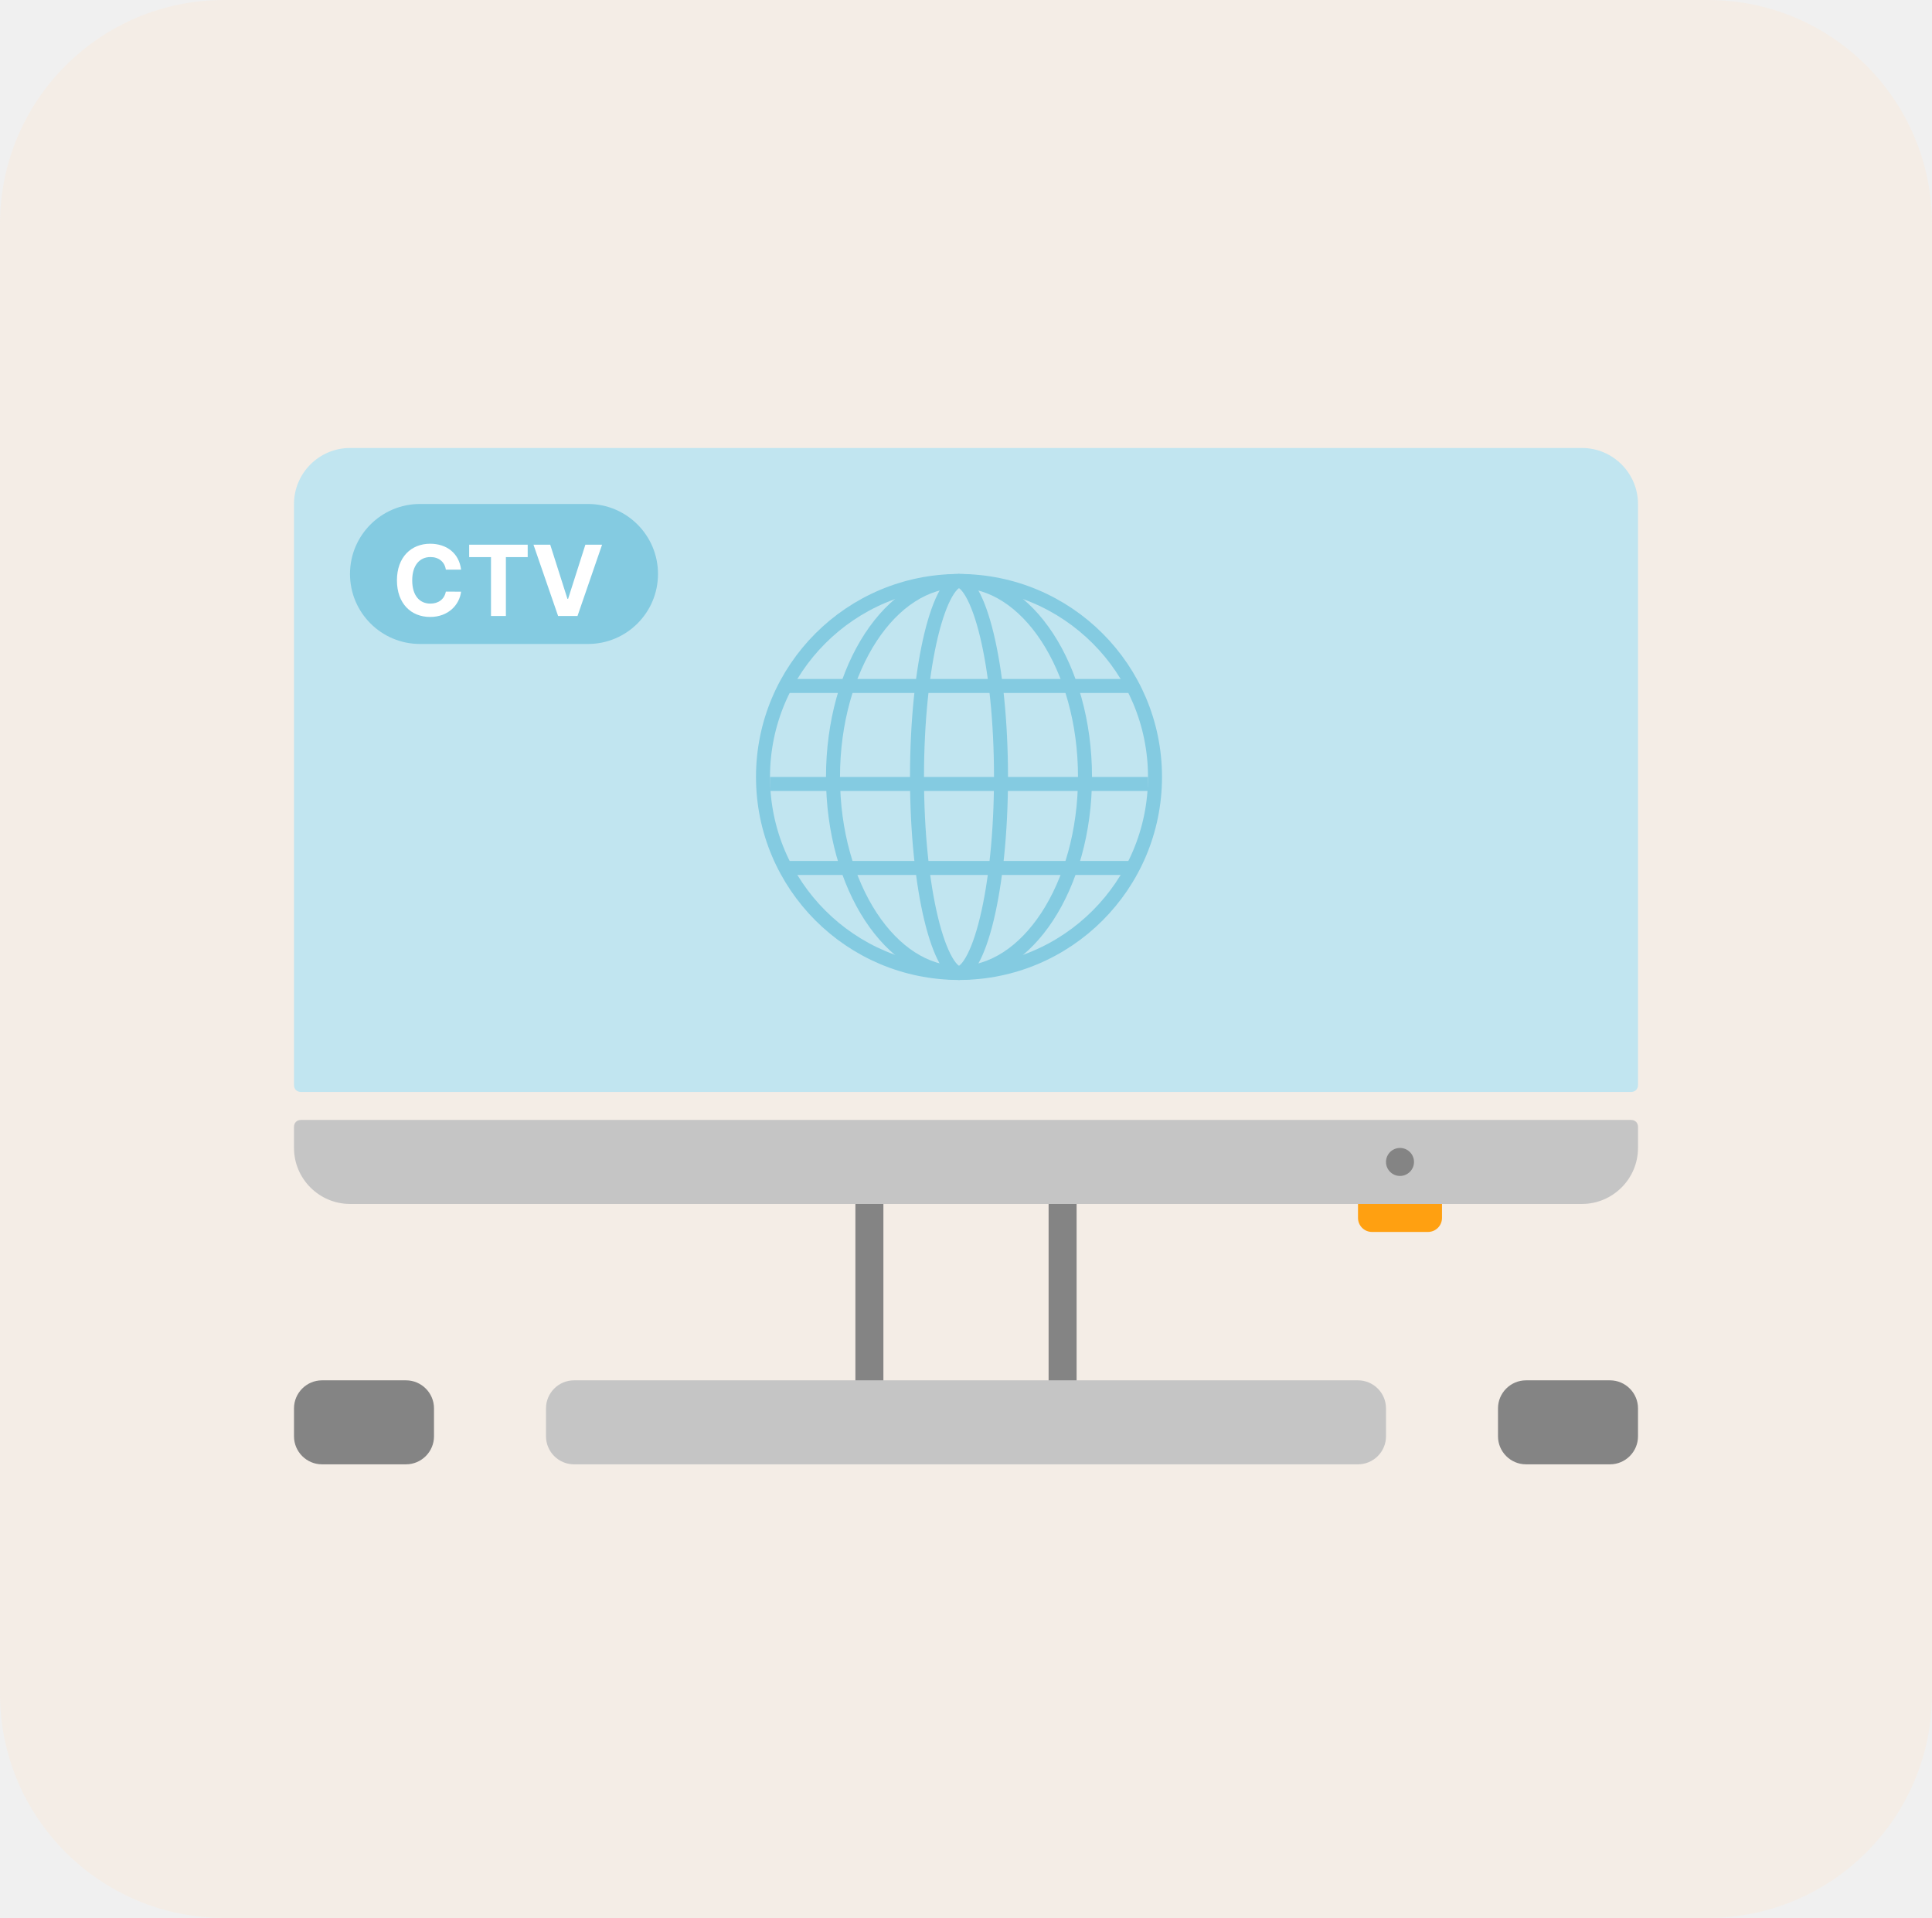
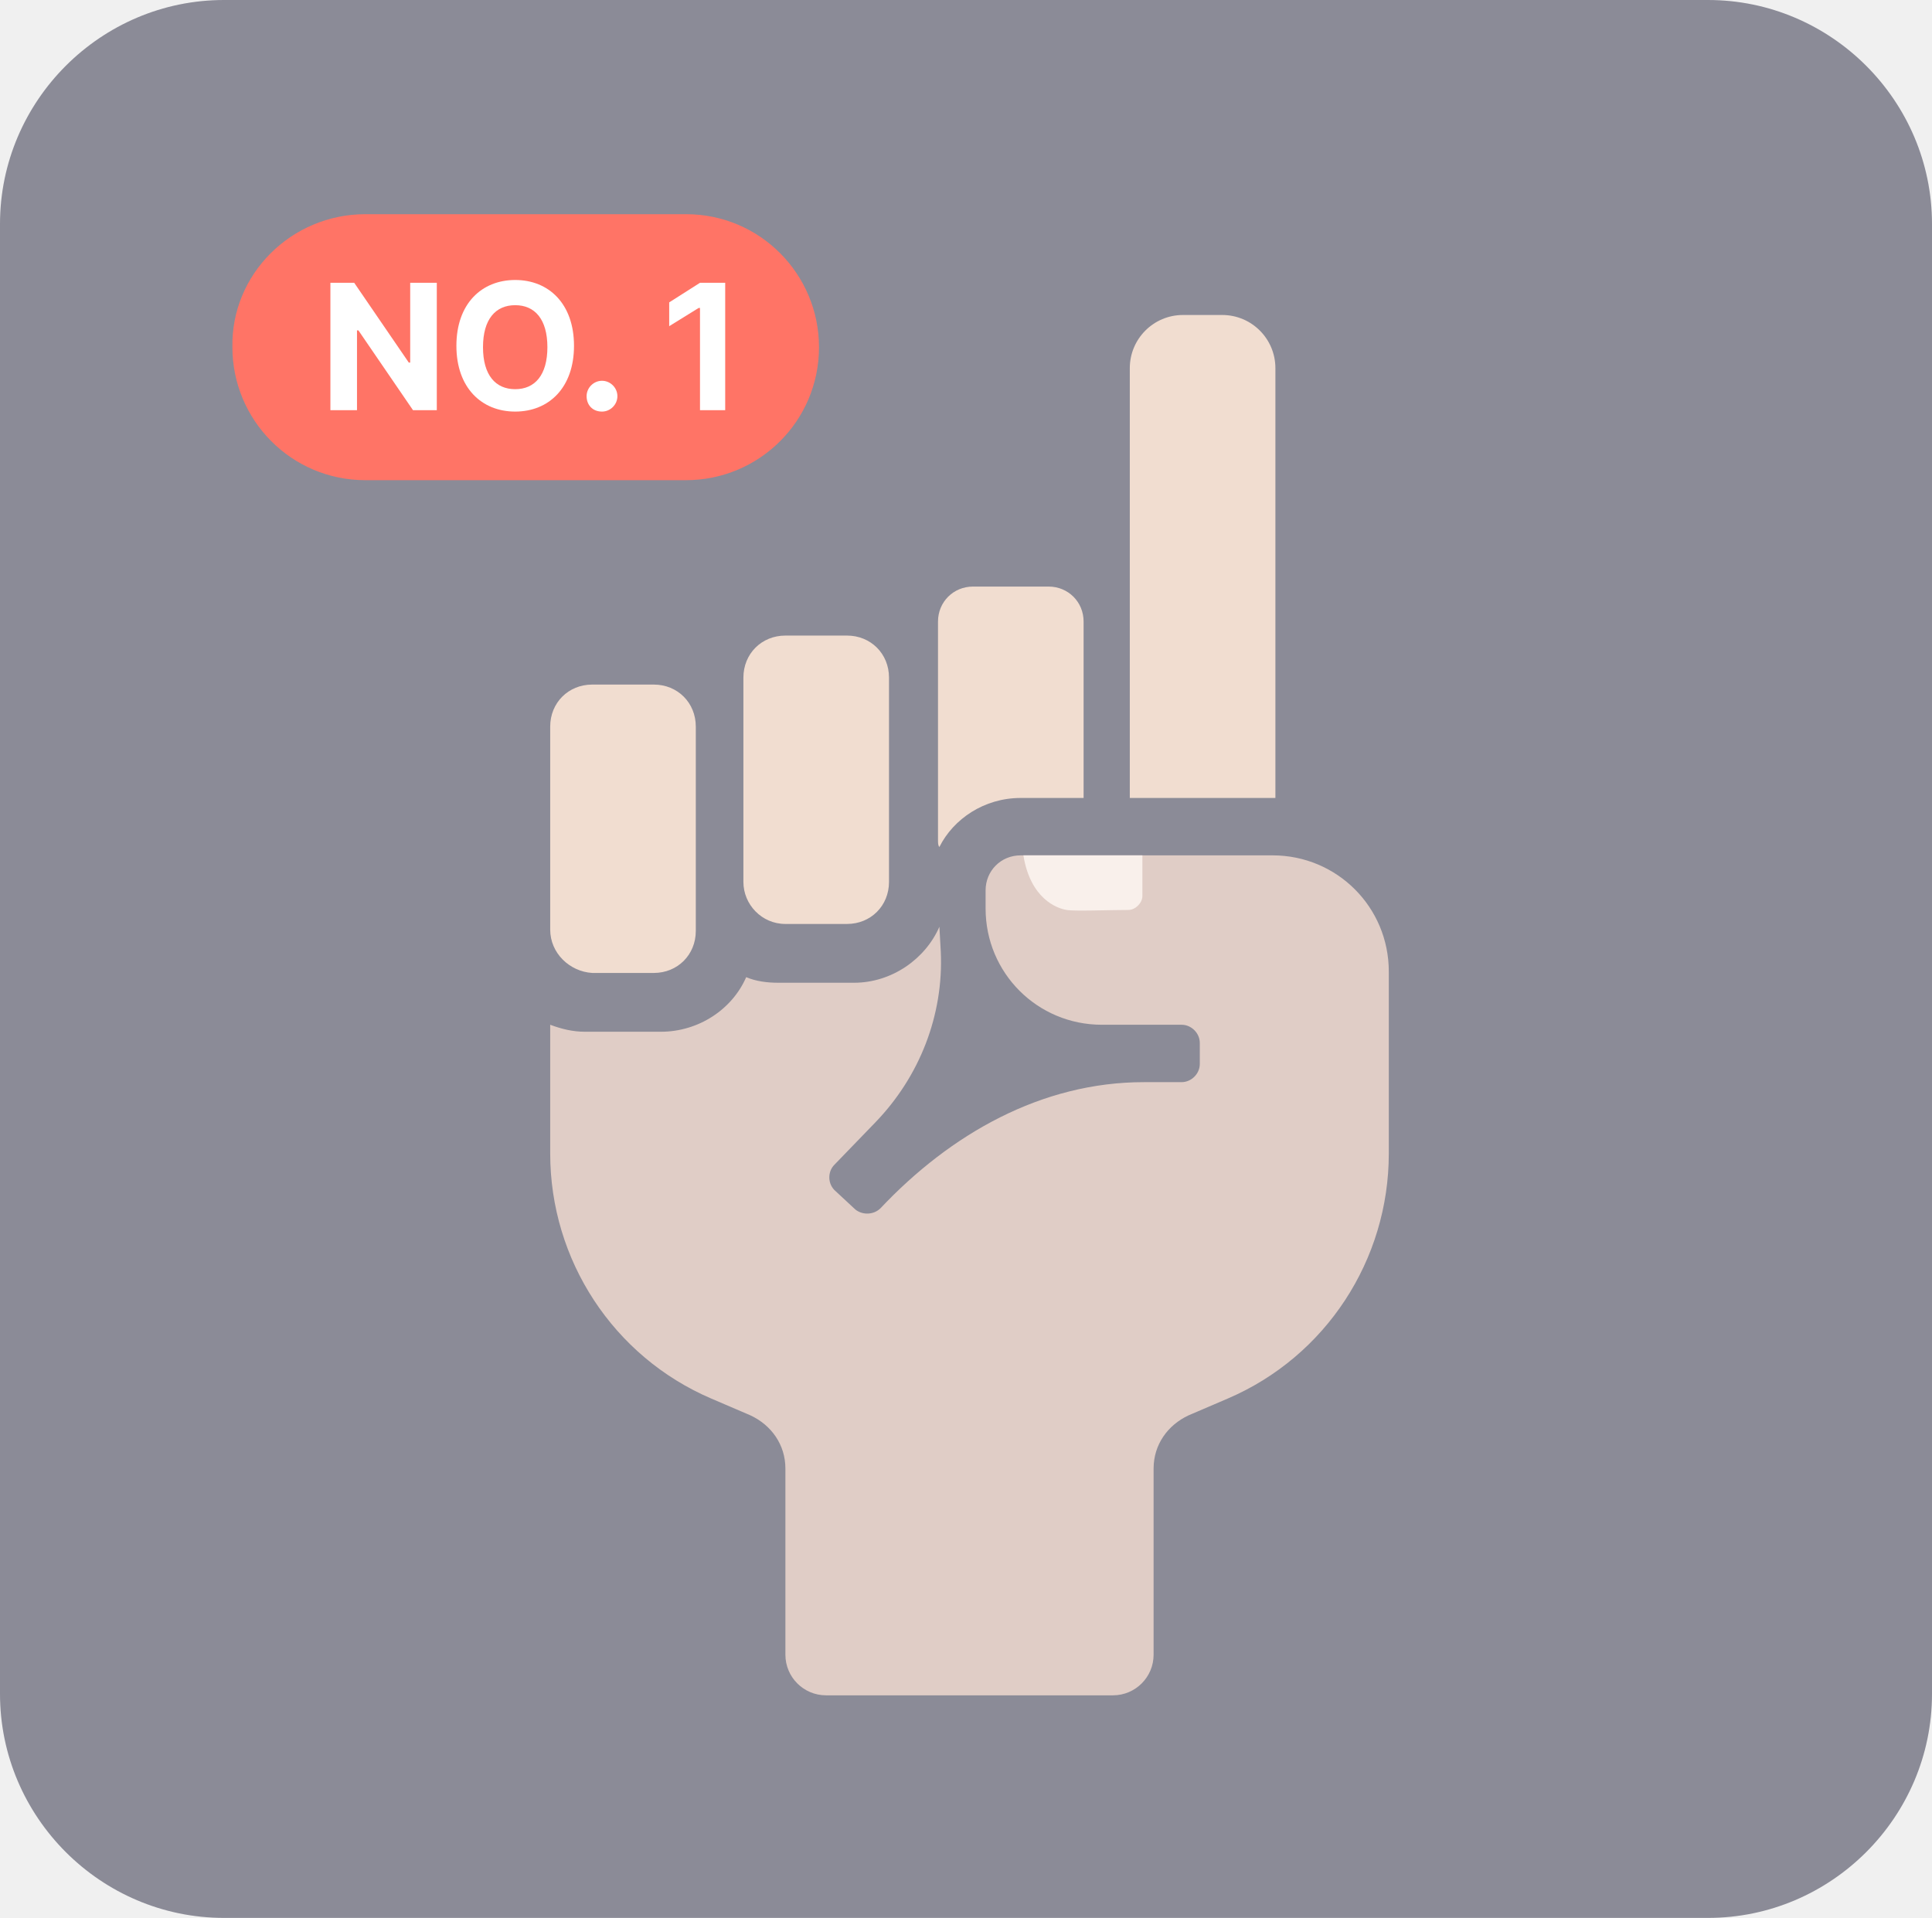
- <svg xmlns="http://www.w3.org/2000/svg" width="138" height="137" viewBox="0 0 138 137" fill="none">
-   <rect width="138" height="137" rx="16" fill="#F4EDE6" />
-   <g clip-path="url(#clip0)">
-     <path d="M63.1 84.699H61.1V99.599H63.1V84.699Z" fill="#848484" />
-     <path d="M76.9 84.699H74.9V99.599H76.9V84.699Z" fill="#848484" />
-     <path d="M117 77.5V36C117 33.8 115.2 32 113 32H25C22.8 32 21 33.8 21 36V77.5C21 77.8 21.2 78 21.5 78H116.5C116.8 78 117 77.8 117 77.5Z" fill="#C1E5F0" />
-     <rect x="25" y="36" width="22" height="10" rx="5" fill="#84CBE1" />
-     <path d="M31.846 40.691H32.934C32.793 39.516 31.903 38.84 30.724 38.84C29.38 38.84 28.353 39.789 28.353 41.455C28.353 43.115 29.362 44.07 30.724 44.07C32.029 44.07 32.818 43.202 32.934 42.265L31.846 42.26C31.744 42.804 31.316 43.117 30.742 43.117C29.969 43.117 29.444 42.543 29.444 41.455C29.444 40.396 29.961 39.791 30.749 39.791C31.338 39.791 31.764 40.132 31.846 40.691ZM33.512 38.909V39.797H35.071V44H36.135V39.797H37.693V38.909H33.512ZM40.532 42.777L39.302 38.909H38.106L39.864 44H41.251L43.005 38.909H41.812L40.579 42.777H40.532Z" fill="white" />
-     <path d="M21 80.5V82C21 84.2 22.8 86 25 86H113C115.2 86 117 84.2 117 82V80.5C117 80.2 116.8 80 116.5 80H21.5C21.2 80 21 80.2 21 80.5Z" fill="#C5C5C5" />
-     <path d="M39 100.6V102.6C39 103.7 39.9 104.6 41 104.6H97C98.1 104.6 99 103.7 99 102.6V100.6C99 99.5 98.1 98.6 97 98.6H41C39.9 98.6 39 99.5 39 100.6Z" fill="#C5C5C5" />
-     <path d="M107 100.6V102.6C107 103.7 107.9 104.6 109 104.6H115C116.1 104.6 117 103.7 117 102.6V100.6C117 99.5 116.1 98.6 115 98.6H109C107.9 98.6 107 99.5 107 100.6Z" fill="#848484" />
-     <path d="M21 100.6V102.6C21 103.7 21.9 104.6 23 104.6H29C30.1 104.6 31 103.7 31 102.6V100.6C31 99.5 30.1 98.6 29 98.6H23C21.9 98.6 21 99.5 21 100.6Z" fill="#848484" />
-     <circle cx="100" cy="83" r="1" fill="#848484" />
-     <path d="M97 86H103V87C103 87.552 102.552 88 102 88H98C97.448 88 97 87.552 97 87V86Z" fill="#FFA011" />
-     <circle cx="68.5" cy="55.5" r="14" stroke="#84CBE1" />
-     <path d="M59.5 55.5C59.5 51.579 60.542 48.053 62.201 45.521C63.862 42.985 66.1 41.5 68.5 41.5C70.9 41.5 73.138 42.985 74.799 45.521C76.458 48.053 77.5 51.579 77.5 55.5C77.5 59.421 76.458 62.948 74.799 65.479C73.138 68.015 70.9 69.5 68.5 69.5C66.1 69.5 63.862 68.015 62.201 65.479C60.542 62.947 59.5 59.421 59.5 55.5Z" stroke="#84CBE1" />
-     <path d="M65.5 55.5C65.5 51.523 65.889 47.94 66.511 45.364C66.823 44.073 67.187 43.062 67.572 42.387C67.979 41.673 68.311 41.5 68.5 41.5C68.689 41.5 69.021 41.673 69.428 42.387C69.813 43.062 70.177 44.073 70.489 45.364C71.111 47.94 71.5 51.523 71.5 55.5C71.5 59.477 71.111 63.06 70.489 65.636C70.177 66.927 69.813 67.938 69.428 68.613C69.021 69.326 68.689 69.5 68.5 69.5C68.311 69.5 67.979 69.326 67.572 68.613C67.187 67.938 66.823 66.927 66.511 65.636C65.889 63.06 65.5 59.477 65.5 55.5Z" stroke="#84CBE1" />
-     <path d="M56 49H81" stroke="#84CBE1" />
-     <path d="M55 56H82" stroke="#84CBE1" />
-     <path d="M56 62H81" stroke="#84CBE1" />
+ <svg xmlns="http://www.w3.org/2000/svg" version="1.1" id="Layer_1" x="0px" y="0px" viewBox="0 0 138 137" style="enable-background:new 0 0 138 137;" xml:space="preserve">
+   <style type="text/css">
+ 	.st0{fill:#8B8B97;}
+ 	.st1{fill:#E0CDC6;}
+ 	.st2{fill:#F1DDD0;}
+ 	.st3{fill:#FF7466;}
+ 	.st4{fill:#FFFFFF;}
+ 	.st5{fill:#F9F0EB;}
+ </style>
+   <path class="st0" d="M16,0h106c8.8,0,16,7.2,16,16v105c0,8.8-7.2,16-16,16H16c-8.8,0-16-7.2-16-16V16C0,7.2,7.2,0,16,0z" />
+   <g>
+     <g>
+       <path class="st1" d="M90.9,61.1h-18c-1.4,0-2.5,1.1-2.5,2.5v1.3c0,4.6,3.7,8.3,8.3,8.3h5.7c0.7,0,1.3,0.6,1.3,1.3V76    c0,0.7-0.6,1.3-1.3,1.3h-2.7c-7.3,0-13.8,3.7-18.8,9c-0.5,0.5-1.3,0.5-1.8,0.1l-1.4-1.3c-0.6-0.5-0.6-1.4-0.1-1.9l2.9-3    c3.2-3.3,4.9-7.7,4.7-12.2l-0.1-1.8c-1,2.3-3.4,4-6.1,4h-5.4c-0.8,0-1.6-0.1-2.3-0.4c-1,2.3-3.4,3.9-6.1,3.9h-5.4    c-0.9,0-1.7-0.2-2.5-0.5v9.2c0,7.6,4.5,14.5,11.5,17.5l2.8,1.2c1.5,0.7,2.5,2.1,2.5,3.8v13.3c0,1.6,1.3,2.9,2.9,2.9h20.5    c1.6,0,2.9-1.3,2.9-2.9v-13.3c0-1.7,1-3.1,2.5-3.8l2.8-1.2c7-3,11.5-9.9,11.5-17.5V69.4C99.2,64.8,95.5,61.1,90.9,61.1z" />
+     </g>
+     <path class="st2" d="M53.1,63V48.4c0-1.7,1.3-3,3-3h4.4c1.7,0,3,1.3,3,3V63c0,1.7-1.3,3-3,3h-4.4C54.4,66,53.1,64.6,53.1,63z" />
+     <path class="st2" d="M39.3,66.4V51.9c0-1.7,1.3-3,3-3h4.4c1.7,0,3,1.3,3,3v14.6c0,1.7-1.3,3-3,3h-4.4   C40.7,69.4,39.3,68.1,39.3,66.4z" />
+     <g>
+       <path class="st2" d="M72.9,57h4.5V44.4c0-1.4-1.1-2.5-2.5-2.5h-5.4c-1.4,0-2.5,1.1-2.5,2.5V60c0,0.2,0,0.4,0.1,0.5    C68.1,58.5,70.3,57,72.9,57z" />
+       <path class="st2" d="M91.1,57V26.3c0-2.1-1.7-3.8-3.8-3.8h-2.8c-2.1,0-3.8,1.7-3.8,3.8V57h10.2C91,57,91,57,91.1,57z" />
+     </g>
  </g>
-   <defs>
-     <clipPath id="clip0">
-       <rect width="96" height="72.6" fill="white" transform="translate(21 32)" />
-     </clipPath>
-   </defs>
+   <path class="st3" d="M26.1,15.3h22.9c5.3,0,9.5,4.3,9.5,9.5l0,0c0,5.3-4.3,9.5-9.5,9.5H26.1c-5.3,0-9.5-4.3-9.5-9.5l0,0  C16.5,19.6,20.8,15.3,26.1,15.3z" />
+   <g>
+     <path class="st4" d="M29.5,29.3l-3.9-5.7h-0.1v5.7h-1.9v-9.1h1.7l3.9,5.7h0.1v-5.7h1.9v9.1H29.5z" />
+     <path class="st4" d="M36.8,29.4c-2.4,0-4.2-1.7-4.2-4.7c0-3,1.8-4.7,4.2-4.7c2.4,0,4.2,1.7,4.2,4.7S39.2,29.4,36.8,29.4z    M36.8,21.8c-1.4,0-2.3,1-2.3,3s0.9,3,2.3,3c1.4,0,2.3-1,2.3-3S38.2,21.8,36.8,21.8z" />
+     <path class="st4" d="M41.9,28.3c0-0.6,0.5-1.1,1.1-1.1c0.6,0,1.1,0.5,1.1,1.1c0,0.6-0.5,1.1-1.1,1.1C42.3,29.4,41.9,28.9,41.9,28.3   z" />
+     <path class="st4" d="M50,29.3V22h-0.1l-2.1,1.3v-1.7l2.2-1.4h1.8v9.1H50z" />
+   </g>
+   <path class="st5" d="M73.1,61.1c0.5,3.1,2.4,3.8,3.1,3.9c0.5,0.1,3,0,4.4,0c0.5,0,1-0.5,1-1v-2.9H73.1z" />
</svg>
